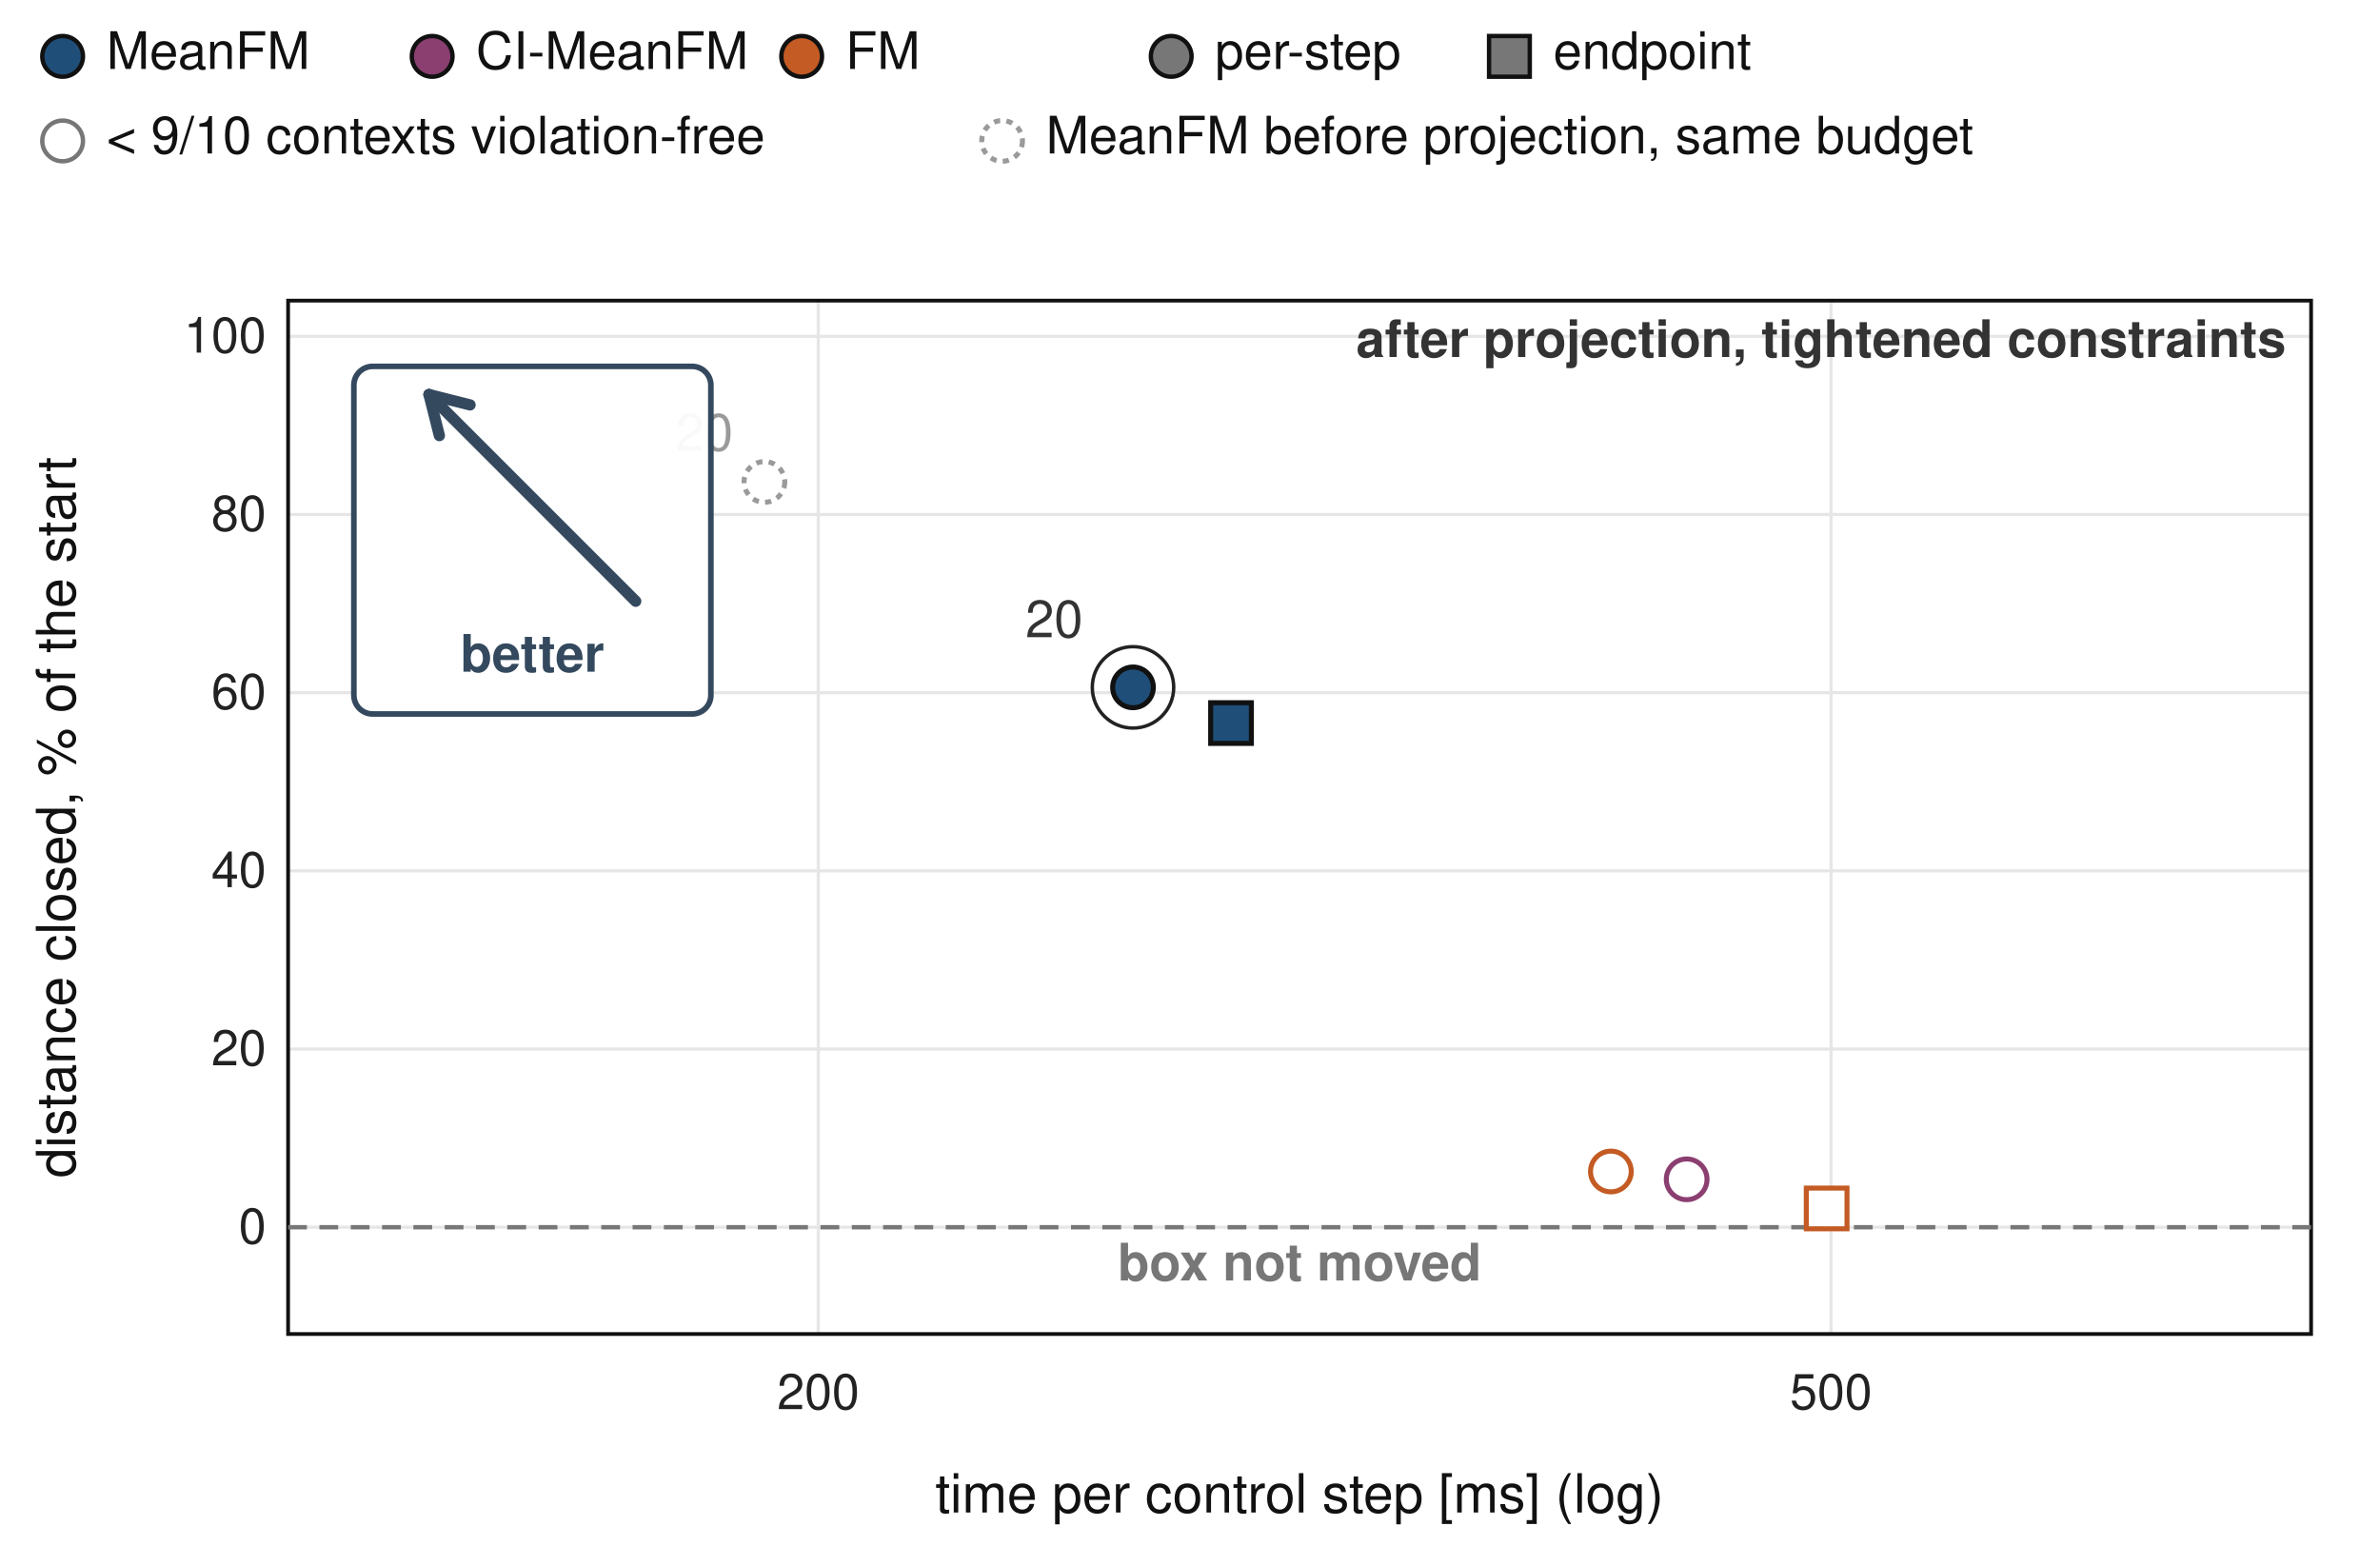
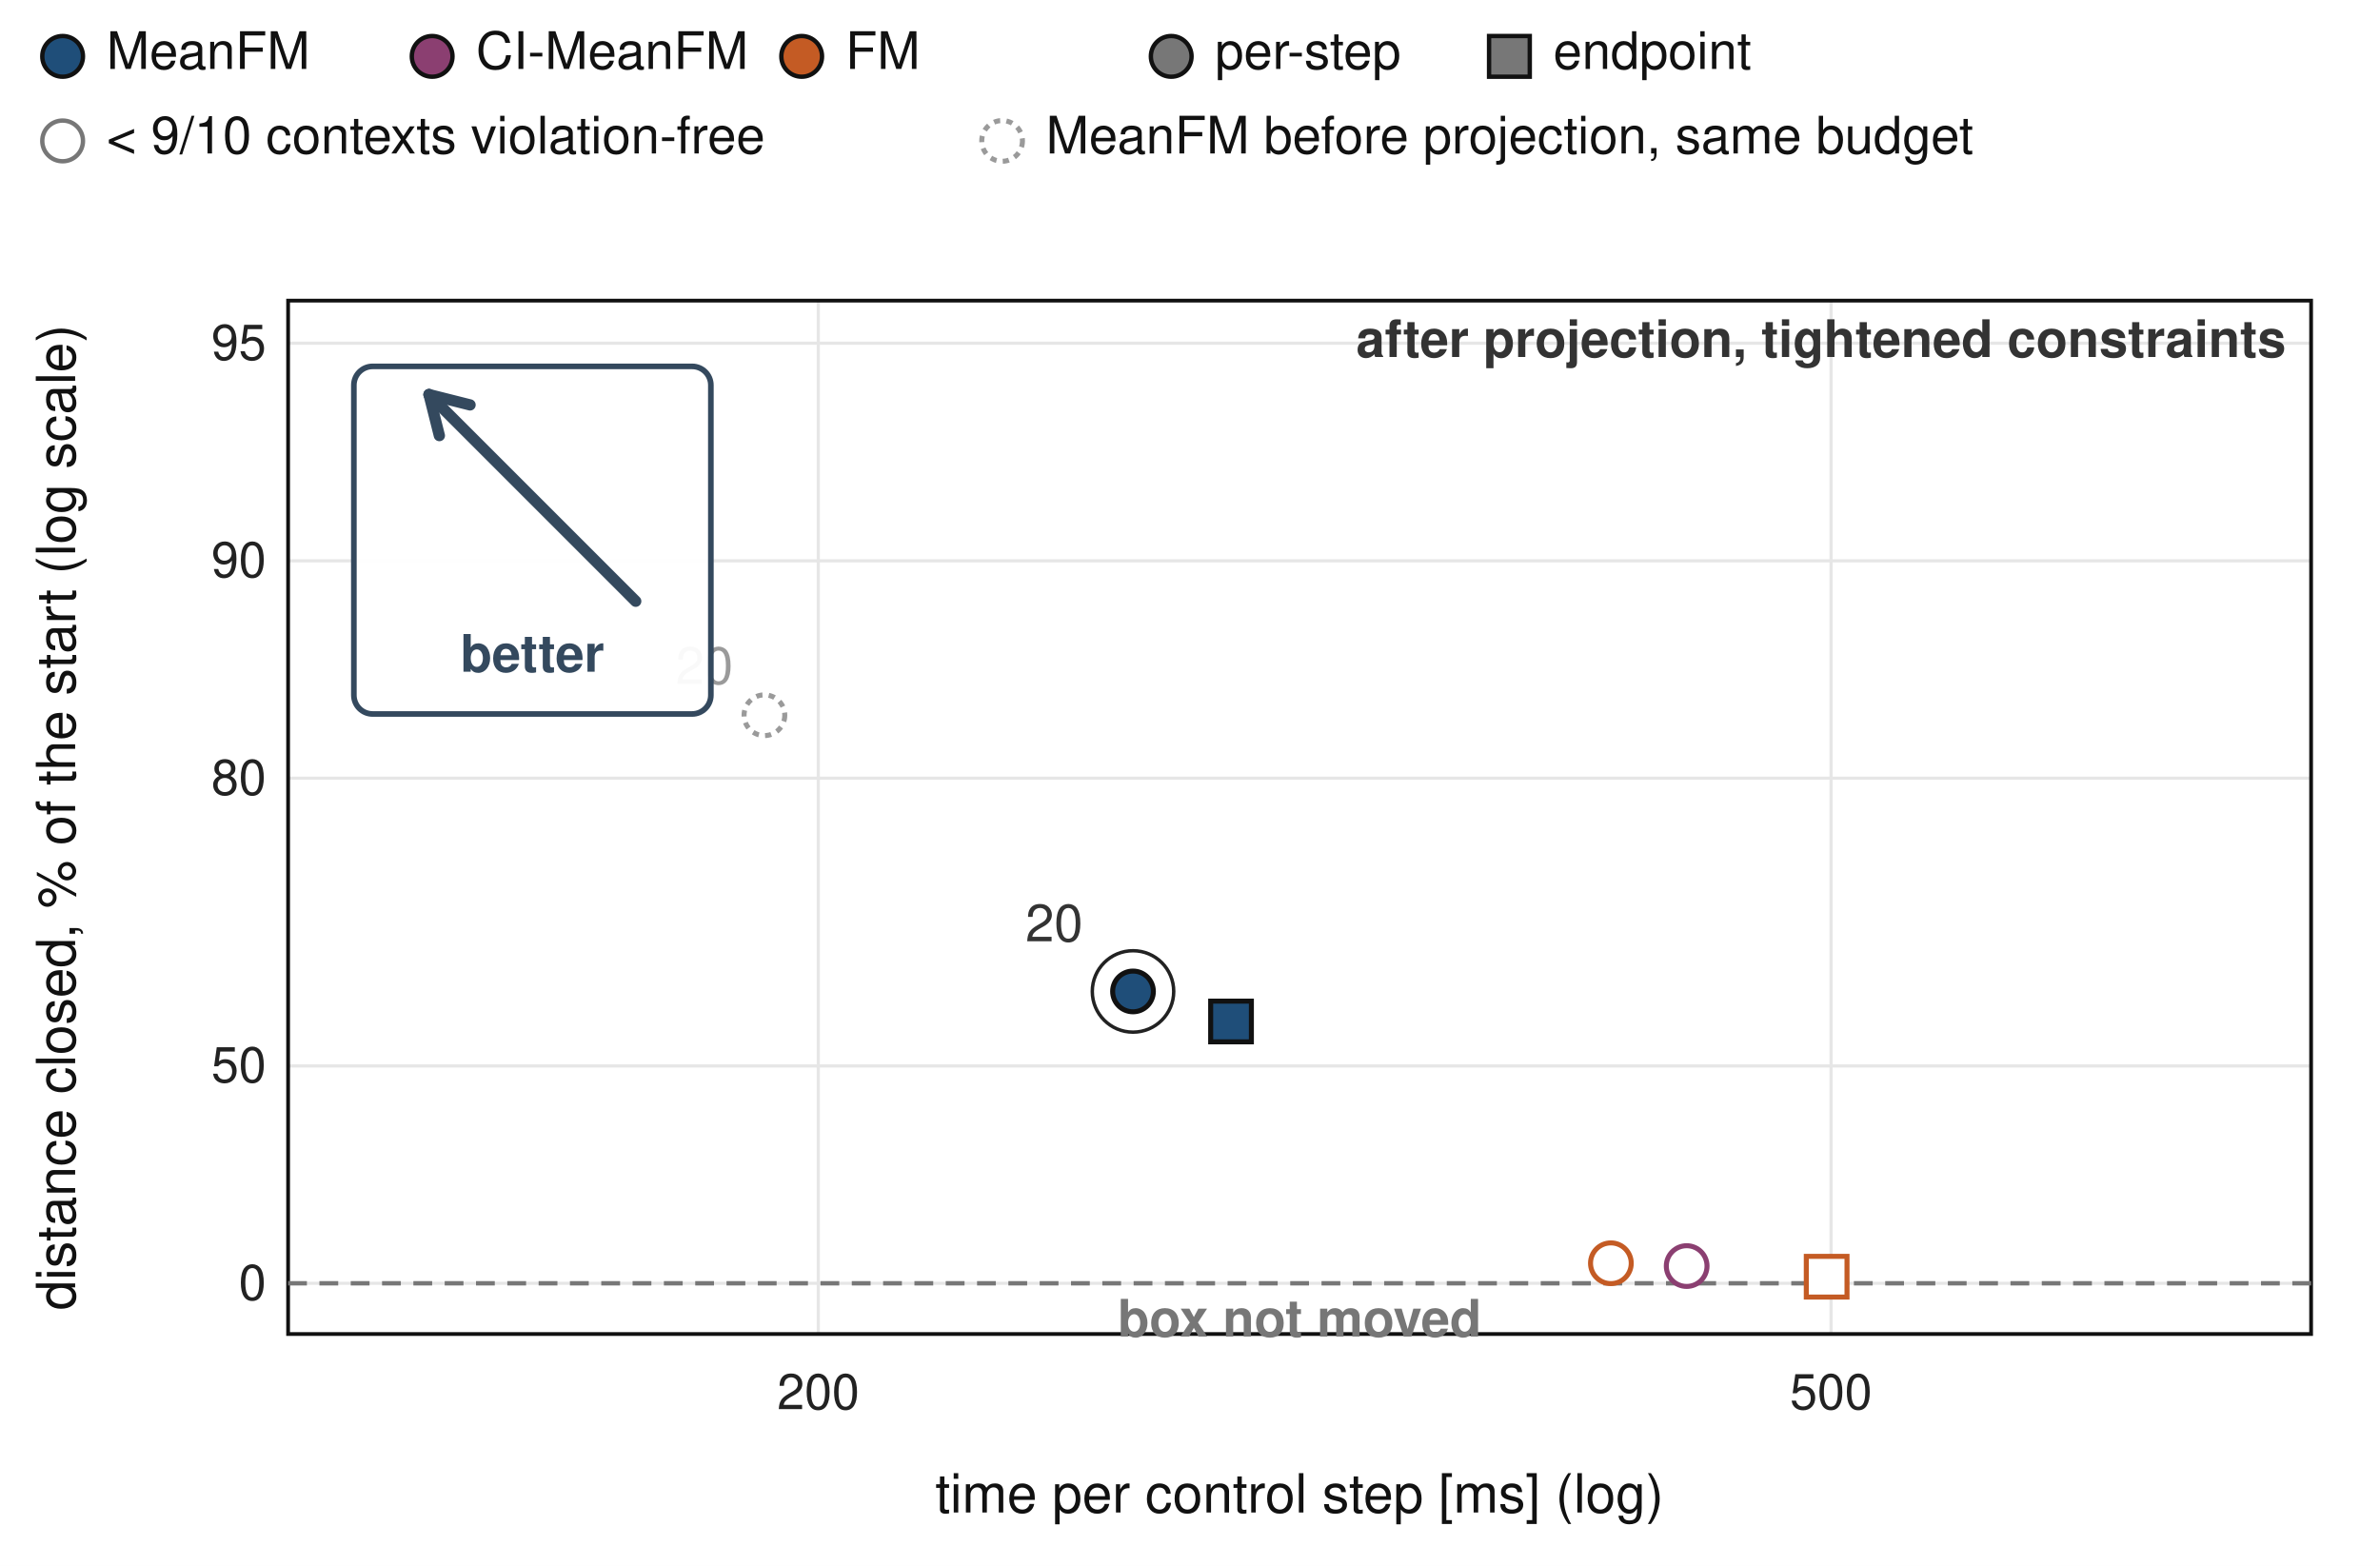
<svg xmlns="http://www.w3.org/2000/svg" width="760" height="500" viewBox="0 0 760 500">
  <rect x="0" y="0" width="760" height="500" fill="#ffffff" />
  <g transform="translate(0,0)">
    <rect x="0" y="0" width="760" height="62" fill="#ffffff" />
    <circle cx="20.0" cy="18.0" r="6.5" fill="#1F4E79" stroke="#111" stroke-width="1.4" />
    <text x="34.0" y="22.0" font-size="16.5" fill="#111" text-anchor="start" font-family="Helvetica,Arial,sans-serif">MeanFM</text>
    <circle cx="138.0" cy="18.0" r="6.5" fill="#8B3F71" stroke="#111" stroke-width="1.4" />
    <text x="152.0" y="22.0" font-size="16.5" fill="#111" text-anchor="start" font-family="Helvetica,Arial,sans-serif">CI-MeanFM</text>
    <circle cx="256.0" cy="18.0" r="6.5" fill="#C45B24" stroke="#111" stroke-width="1.4" />
    <text x="270.0" y="22.0" font-size="16.5" fill="#111" text-anchor="start" font-family="Helvetica,Arial,sans-serif">FM</text>
    <circle cx="374.0" cy="18.0" r="6.5" fill="#777" stroke="#111" stroke-width="1.4" />
    <text x="388.0" y="22.0" font-size="16.5" fill="#111" text-anchor="start" font-family="Helvetica,Arial,sans-serif">per-step</text>
    <rect x="475.5" y="11.5" width="13.0" height="13.0" fill="#777" stroke="#111" stroke-width="1.4" />
    <text x="496.0" y="22.0" font-size="16.5" fill="#111" text-anchor="start" font-family="Helvetica,Arial,sans-serif">endpoint</text>
    <circle cx="20.0" cy="45.0" r="6.5" fill="#ffffff" stroke="#777" stroke-width="1.4" />
    <text x="34.0" y="49.0" font-size="16.5" fill="#111" text-anchor="start" font-family="Helvetica,Arial,sans-serif">&lt; 9/10 contexts violation-free</text>
    <circle cx="320" cy="45" r="6.5" fill="none" stroke="#9a9a9a" stroke-width="1.6" stroke-dasharray="2,2" />
    <text x="334.0" y="49.0" font-size="16.5" fill="#111" text-anchor="start" font-family="Helvetica,Arial,sans-serif">MeanFM before projection, same budget</text>
  </g>
  <g transform="translate(0,70)">
    <rect x="0" y="0" width="760" height="430" fill="#ffffff" />
    <line x1="261.3" y1="26" x2="261.3" y2="356" stroke="#e6e6e6" stroke-width="1" />
    <text x="261.3" y="380.0" font-size="15.75" fill="#222" text-anchor="middle" font-family="Helvetica,Arial,sans-serif">200</text>
    <line x1="584.7" y1="26" x2="584.7" y2="356" stroke="#e6e6e6" stroke-width="1" />
    <text x="584.7" y="380.0" font-size="15.75" fill="#222" text-anchor="middle" font-family="Helvetica,Arial,sans-serif">500</text>
-     <line x1="92" y1="321.9" x2="738" y2="321.9" stroke="#e6e6e6" stroke-width="1" />
-     <text x="85" y="327.1" font-size="15.75" fill="#222" text-anchor="end" font-family="Helvetica,Arial,sans-serif">0</text>
-     <line x1="92" y1="265.0" x2="738" y2="265.0" stroke="#e6e6e6" stroke-width="1" />
-     <text x="85" y="270.2" font-size="15.75" fill="#222" text-anchor="end" font-family="Helvetica,Arial,sans-serif">20</text>
-     <line x1="92" y1="208.1" x2="738" y2="208.1" stroke="#e6e6e6" stroke-width="1" />
-     <text x="85" y="213.3" font-size="15.75" fill="#222" text-anchor="end" font-family="Helvetica,Arial,sans-serif">40</text>
-     <line x1="92" y1="151.2" x2="738" y2="151.2" stroke="#e6e6e6" stroke-width="1" />
-     <text x="85" y="156.4" font-size="15.75" fill="#222" text-anchor="end" font-family="Helvetica,Arial,sans-serif">60</text>
-     <line x1="92" y1="94.3" x2="738" y2="94.3" stroke="#e6e6e6" stroke-width="1" />
-     <text x="85" y="99.5" font-size="15.75" fill="#222" text-anchor="end" font-family="Helvetica,Arial,sans-serif">80</text>
-     <line x1="92" y1="37.4" x2="738" y2="37.4" stroke="#e6e6e6" stroke-width="1" />
-     <text x="85" y="42.6" font-size="15.75" fill="#222" text-anchor="end" font-family="Helvetica,Arial,sans-serif">100</text>
+     <line x1="92" y1="339.8" x2="738" y2="339.8" stroke="#e6e6e6" stroke-width="1" />
+     <text x="85" y="345.1" font-size="15.75" fill="#222" text-anchor="end" font-family="Helvetica,Arial,sans-serif">0</text>
+     <line x1="92" y1="270.4" x2="738" y2="270.4" stroke="#e6e6e6" stroke-width="1" />
+     <text x="85" y="275.6" font-size="15.75" fill="#222" text-anchor="end" font-family="Helvetica,Arial,sans-serif">50</text>
+     <line x1="92" y1="178.5" x2="738" y2="178.5" stroke="#e6e6e6" stroke-width="1" />
+     <text x="85" y="183.8" font-size="15.75" fill="#222" text-anchor="end" font-family="Helvetica,Arial,sans-serif">80</text>
+     <line x1="92" y1="109.1" x2="738" y2="109.1" stroke="#e6e6e6" stroke-width="1" />
+     <text x="85" y="114.3" font-size="15.75" fill="#222" text-anchor="end" font-family="Helvetica,Arial,sans-serif">90</text>
+     <line x1="92" y1="39.6" x2="738" y2="39.6" stroke="#e6e6e6" stroke-width="1" />
+     <text x="85" y="44.9" font-size="15.75" fill="#222" text-anchor="end" font-family="Helvetica,Arial,sans-serif">95</text>
    <rect x="92" y="26" width="646" height="330" fill="none" stroke="#111" stroke-width="1.2" />
    <text x="415.0" y="413.0" font-size="17.25" fill="#111" text-anchor="middle" font-family="Helvetica,Arial,sans-serif">time per control step [ms] (log)</text>
-     <text x="24.0" y="191.0" font-size="17.25" fill="#111" text-anchor="middle" font-family="Helvetica,Arial,sans-serif" transform="rotate(-90 24.0 191.0)">distance closed, % of the start</text>
+     <text x="24.0" y="191.0" font-size="17.25" fill="#111" text-anchor="middle" font-family="Helvetica,Arial,sans-serif" transform="rotate(-90 24.0 191.0)">distance closed, % of the start (log scale)</text>
    <text x="92" y="30.0" font-size="19.5" font-weight="bold" fill="#111" font-family="Helvetica,Arial,sans-serif" />
    <text x="730.0" y="44.0" font-size="16.5" fill="#333" text-anchor="end" font-family="Helvetica,Arial,sans-serif" font-weight="bold">after projection, tightened constraints</text>
-     <line x1="92" y1="321.9" x2="738" y2="321.9" stroke="#777" stroke-width="1.4" stroke-dasharray="6,4" />
-     <circle cx="244.1" cy="83.9" r="6.5" fill="none" stroke="#9a9a9a" stroke-width="1.6" stroke-dasharray="2,2" />
-     <text x="234.1" y="73.9" font-size="16.5" fill="#9a9a9a" text-anchor="end" font-family="Helvetica,Arial,sans-serif">20</text>
-     <text x="415.0" y="338.9" font-size="16.5" fill="#777" text-anchor="middle" font-family="Helvetica,Arial,sans-serif" font-weight="bold">box not moved</text>
+     <line x1="92" y1="339.8" x2="738" y2="339.8" stroke="#777" stroke-width="1.4" stroke-dasharray="6,4" />
+     <circle cx="244.1" cy="158.4" r="6.5" fill="none" stroke="#9a9a9a" stroke-width="1.6" stroke-dasharray="2,2" />
+     <text x="234.1" y="148.4" font-size="16.5" fill="#9a9a9a" text-anchor="end" font-family="Helvetica,Arial,sans-serif">20</text>
+     <text x="415.0" y="356.8" font-size="16.5" fill="#777" text-anchor="middle" font-family="Helvetica,Arial,sans-serif" font-weight="bold">box not moved</text>
    <rect x="113.0" y="47.0" width="114.0" height="111.0" rx="6.0" fill="#ffffff" fill-opacity="0.94" stroke="#34495e" stroke-width="1.8" />
    <line x1="203.0" y1="122.0" x2="137.0" y2="56.0" stroke="#34495e" stroke-width="3.6" stroke-linecap="round" />
    <line x1="137.0" y1="56.0" x2="150.1" y2="59.3" stroke="#34495e" stroke-width="3.6" stroke-linecap="round" />
    <line x1="137.0" y1="56.0" x2="140.3" y2="69.1" stroke="#34495e" stroke-width="3.6" stroke-linecap="round" />
    <text x="170.0" y="144.5" font-size="16.5" fill="#34495e" text-anchor="middle" font-family="Helvetica,Arial,sans-serif" font-weight="bold">better</text>
-     <circle cx="538.6" cy="306.6" r="6.5" fill="#ffffff" stroke="#8B3F71" stroke-width="1.6" />
-     <circle cx="514.4" cy="304.1" r="6.5" fill="#ffffff" stroke="#C45B24" stroke-width="1.6" />
-     <rect x="576.8" y="309.4" width="13.0" height="13.0" fill="#ffffff" stroke="#C45B24" stroke-width="1.6" />
-     <circle cx="361.8" cy="149.5" r="6.5" fill="#1F4E79" stroke="#111" stroke-width="1.6" />
-     <circle cx="361.8" cy="149.5" r="13" fill="none" stroke="#222" stroke-width="1.1" />
-     <text x="345.8" y="133.5" font-size="16.5" fill="#333" text-anchor="end" font-family="Helvetica,Arial,sans-serif">20</text>
-     <rect x="386.6" y="154.4" width="13.0" height="13.0" fill="#1F4E79" stroke="#111" stroke-width="1.6" />
+     <circle cx="538.6" cy="334.3" r="6.5" fill="#ffffff" stroke="#8B3F71" stroke-width="1.6" />
+     <circle cx="514.4" cy="333.4" r="6.5" fill="#ffffff" stroke="#C45B24" stroke-width="1.6" />
+     <rect x="576.8" y="331.2" width="13.0" height="13.0" fill="#ffffff" stroke="#C45B24" stroke-width="1.6" />
+     <circle cx="361.8" cy="246.6" r="6.5" fill="#1F4E79" stroke="#111" stroke-width="1.6" />
+     <circle cx="361.8" cy="246.6" r="13" fill="none" stroke="#222" stroke-width="1.1" />
+     <text x="345.8" y="230.6" font-size="16.5" fill="#333" text-anchor="end" font-family="Helvetica,Arial,sans-serif">20</text>
+     <rect x="386.6" y="249.7" width="13.0" height="13.0" fill="#1F4E79" stroke="#111" stroke-width="1.6" />
  </g>
</svg>
